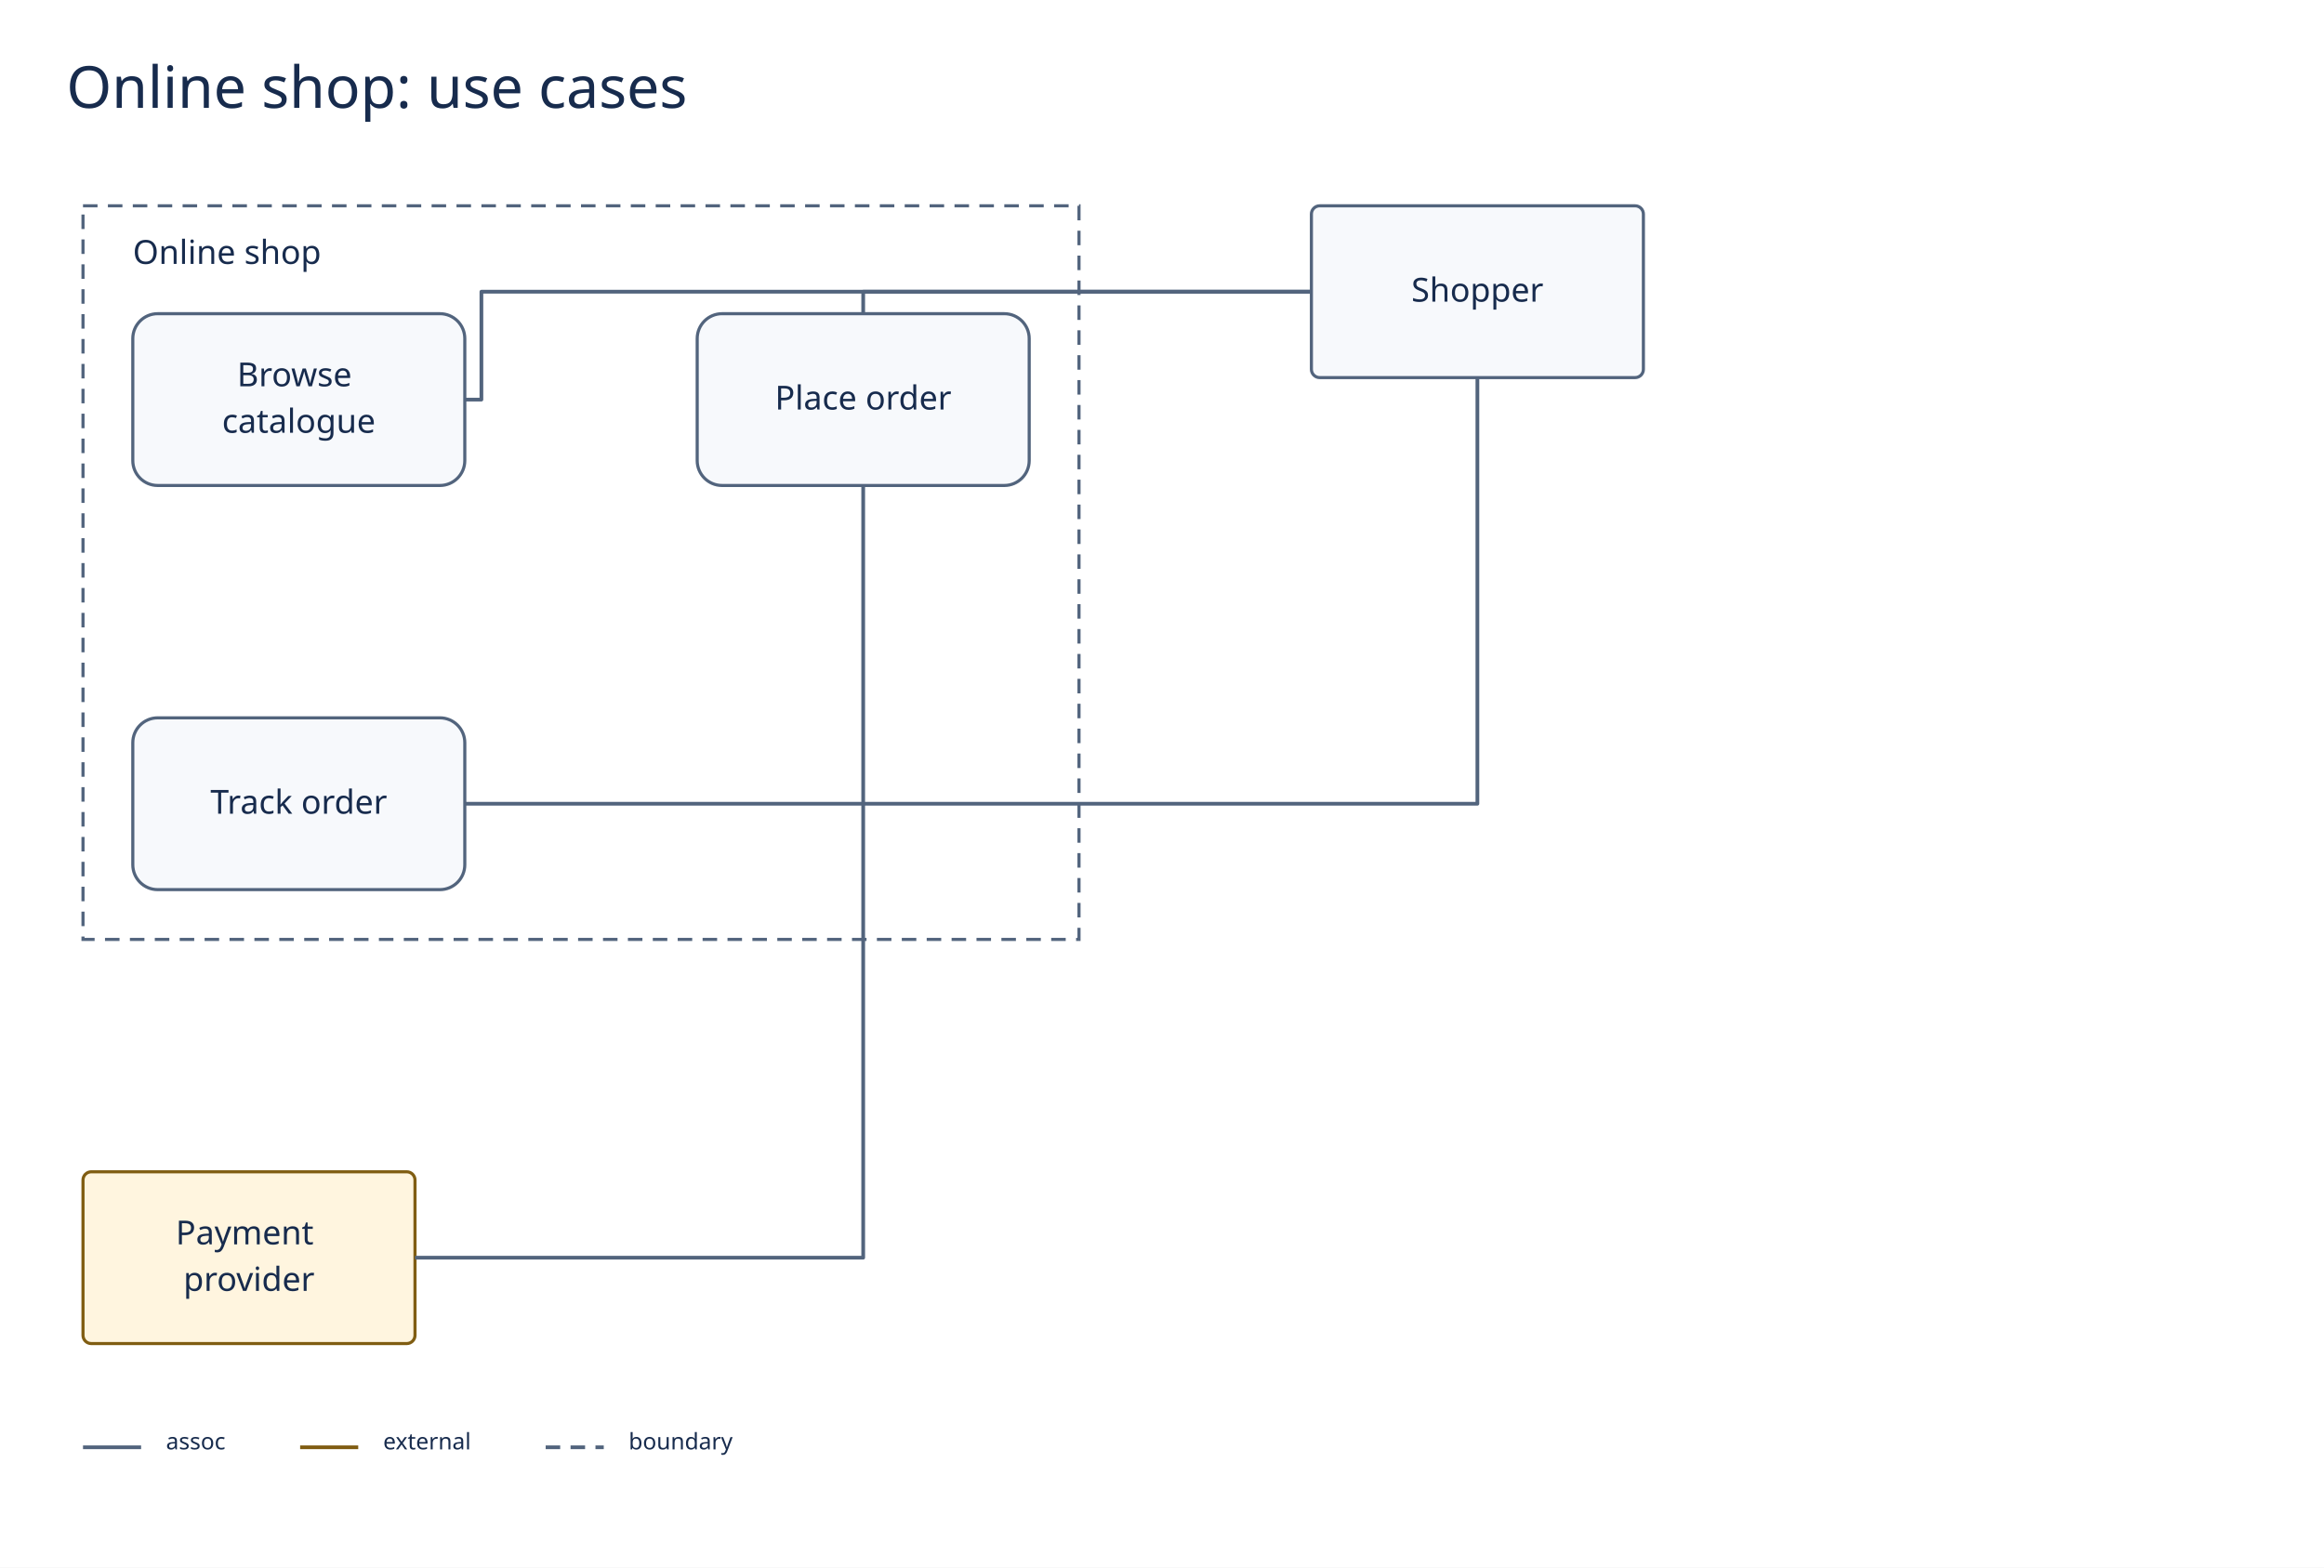
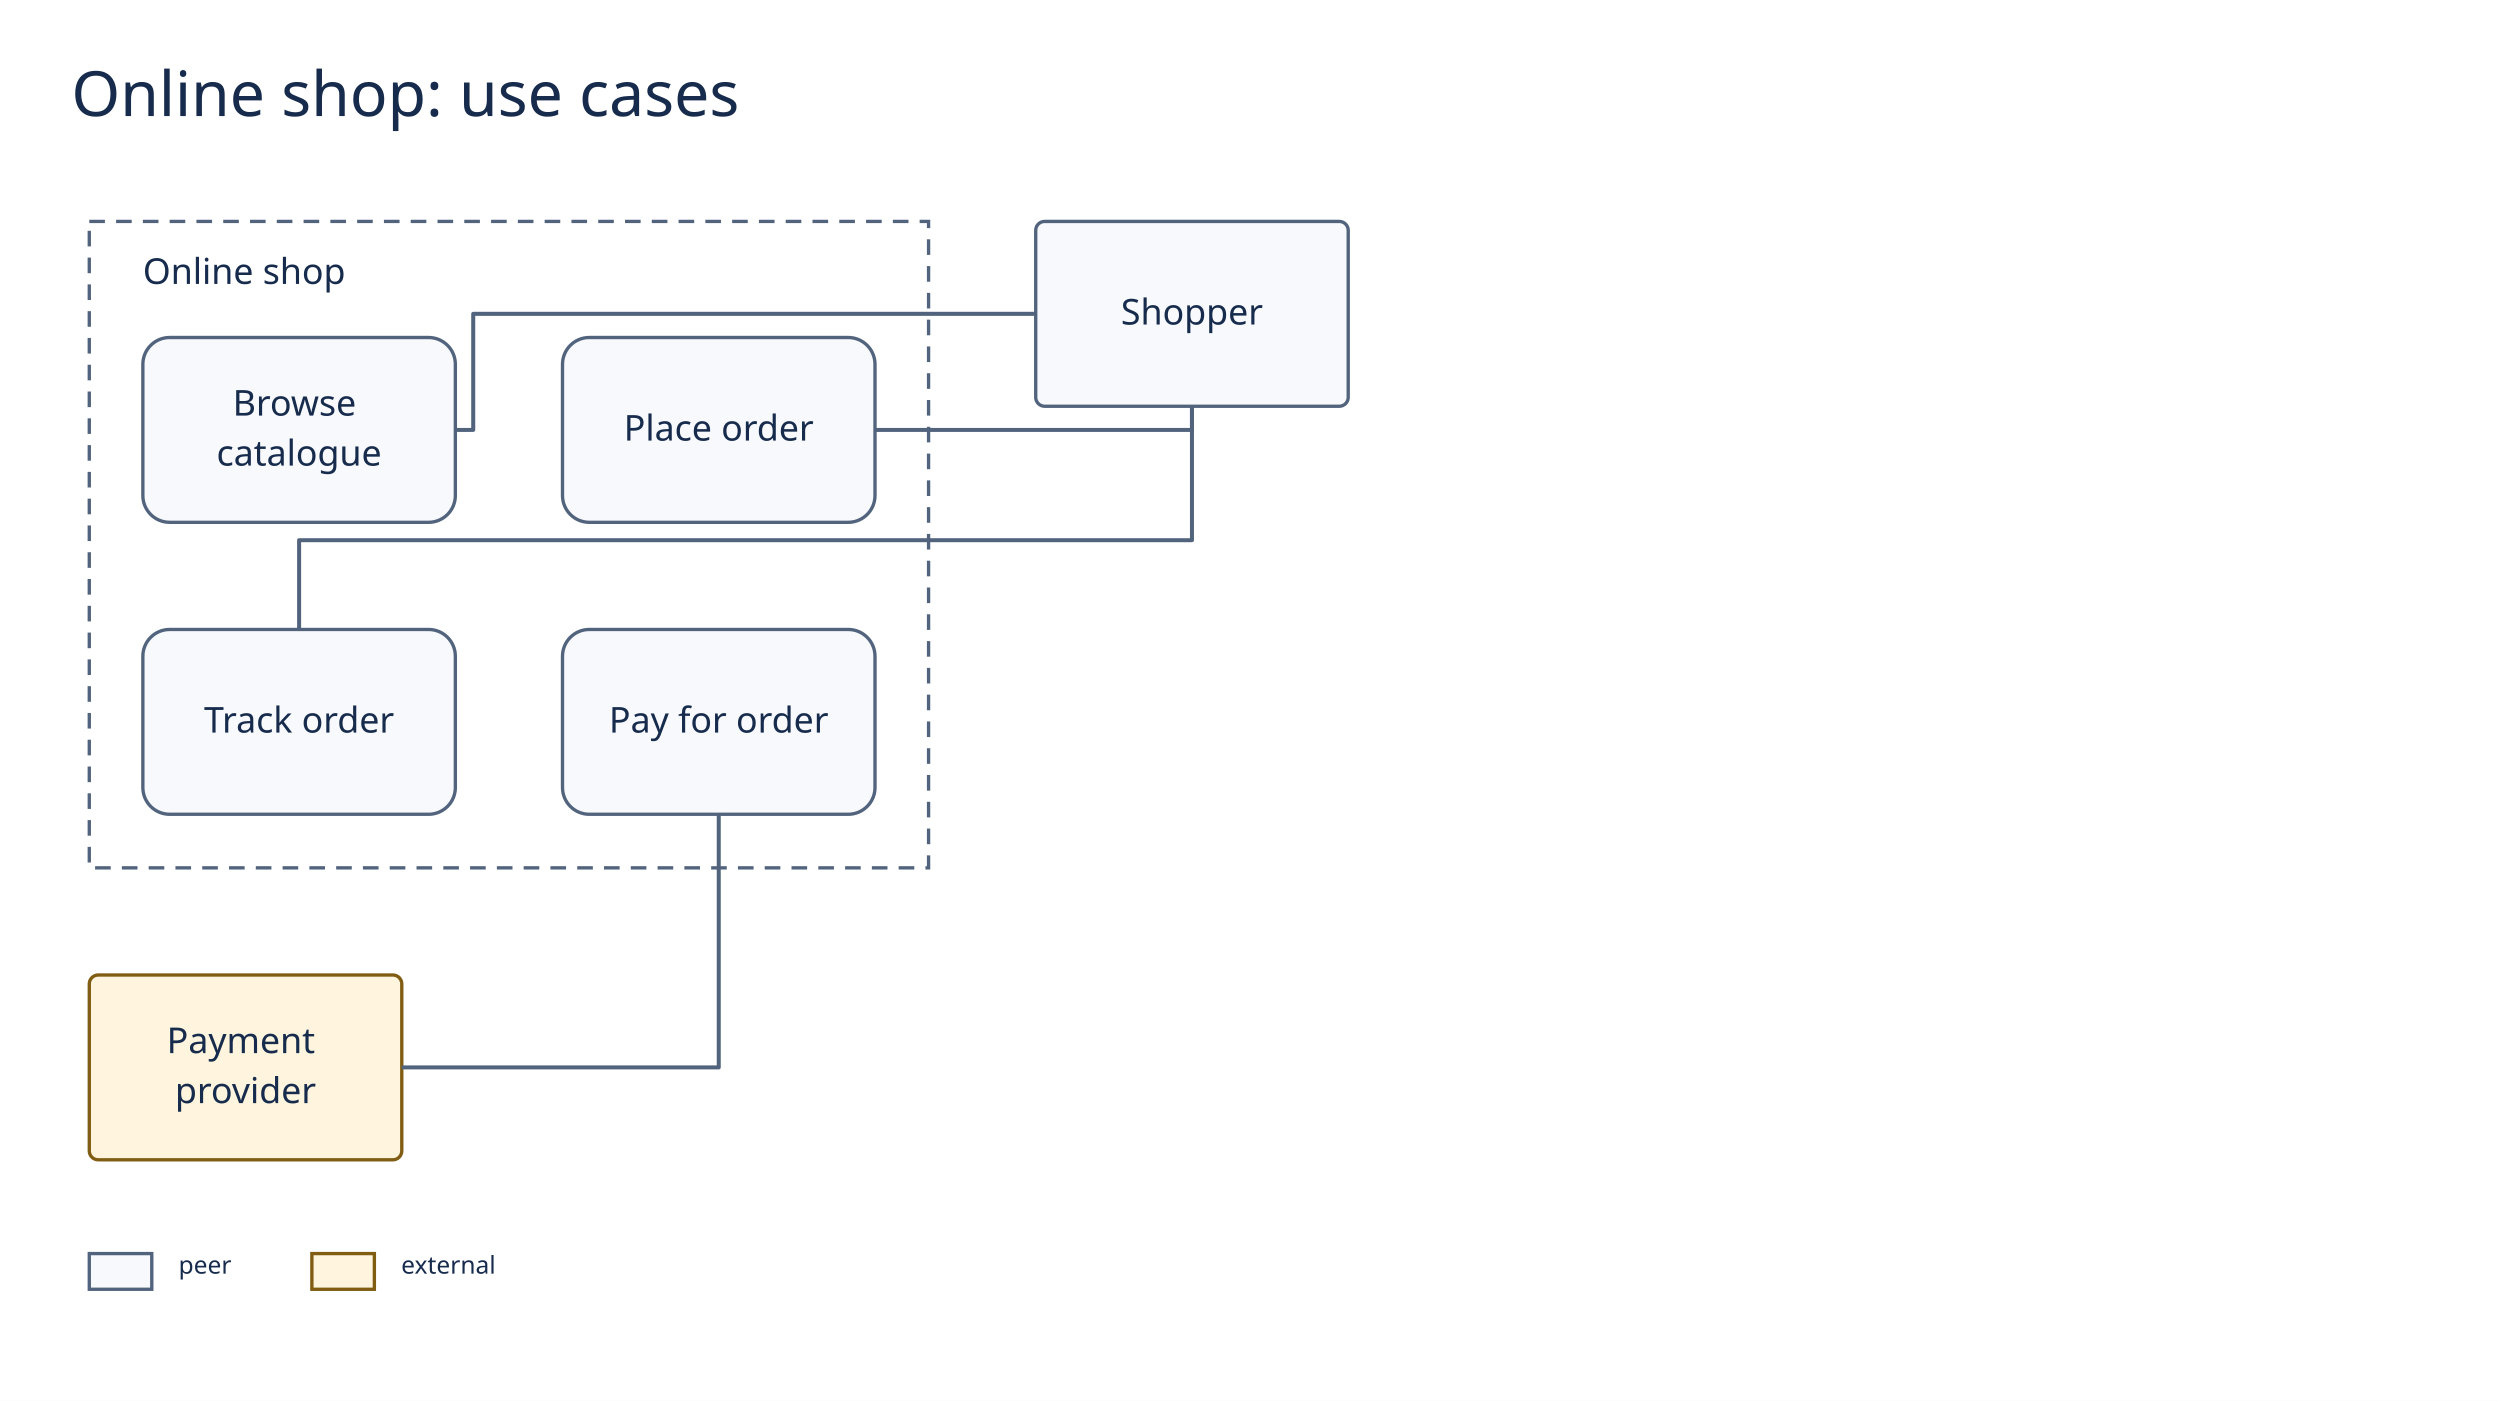
- <svg xmlns="http://www.w3.org/2000/svg" viewBox="0 0 1120 755.6" width="1120" height="755.6" lang="en" role="img" aria-labelledby="b1-en-document-title b1-en-document-desc" data-archatlas="0.1" data-measured-with="pillow">
+ <svg xmlns="http://www.w3.org/2000/svg" viewBox="0 0 1120 627.6" width="1120" height="627.6" lang="en" role="img" aria-labelledby="b1-en-document-title b1-en-document-desc" data-archatlas="0.1" data-measured-with="pillow">
  <defs>
-     <marker id="b1-en-marker-external-arrow" viewBox="0 0 10 10" refX="10" refY="5" markerWidth="8" markerHeight="8" markerUnits="userSpaceOnUse" orient="auto-start-reverse">
-       <path d="M 0 0 L 10 5 L 0 10 Z" fill="#805d12" stroke="#805d12" stroke-width="1.5" />
-     </marker>
-     <marker id="b1-en-marker-external-circle" viewBox="0 0 10 10" refX="5" refY="5" markerWidth="8" markerHeight="8" markerUnits="userSpaceOnUse">
-       <circle cx="5" cy="5" r="3.5" fill="#ffffff" stroke="#805d12" stroke-width="1.5" />
-     </marker>
    <marker id="b1-en-marker-peer-arrow" viewBox="0 0 10 10" refX="10" refY="5" markerWidth="8" markerHeight="8" markerUnits="userSpaceOnUse" orient="auto-start-reverse">
      <path d="M 0 0 L 10 5 L 0 10 Z" fill="#52647d" stroke="#52647d" stroke-width="1.5" />
    </marker>
    <marker id="b1-en-marker-peer-circle" viewBox="0 0 10 10" refX="5" refY="5" markerWidth="8" markerHeight="8" markerUnits="userSpaceOnUse">
      <circle cx="5" cy="5" r="3.5" fill="#ffffff" stroke="#52647d" stroke-width="1.5" />
    </marker>
  </defs>
-   <rect width="1120" height="755.6" fill="#ffffff" data-role="canvas" />
-   <rect id="b1-en-shape-group-g_s" data-id="g_s" data-role="group" data-parent="" data-kind="boundary" fill="#ffffff" stroke="#52647d" stroke-width="1.5" data-box="40 99.2 480 353.6" stroke-dasharray="7 5" x="40" y="99.2" width="480" height="353.6" rx="0" />
-   <rect id="b1-en-shape-node-browse" data-id="browse" data-role="node" data-parent="g_s" data-kind="task" fill="#f7f9fc" stroke="#52647d" stroke-width="1.5" data-box="64 151.2 160 82.8" x="64" y="151.2" width="160" height="82.8" rx="12" />
-   <rect id="b1-en-shape-node-order" data-id="order" data-role="node" data-parent="g_s" data-kind="task" fill="#f7f9fc" stroke="#52647d" stroke-width="1.5" data-box="336 151.2 160 82.8" x="336" y="151.2" width="160" height="82.8" rx="12" />
-   <rect id="b1-en-shape-node-track" data-id="track" data-role="node" data-parent="g_s" data-kind="task" fill="#f7f9fc" stroke="#52647d" stroke-width="1.5" data-box="64 346 160 82.8" x="64" y="346" width="160" height="82.8" rx="12" />
-   <rect id="b1-en-shape-node-shopper" data-id="shopper" data-role="node" data-parent="" data-kind="actor" fill="#f7f9fc" stroke="#52647d" stroke-width="1.5" data-box="632 99.2 160 82.8" x="632" y="99.2" width="160" height="82.8" rx="4" />
-   <rect id="b1-en-shape-node-pay" data-id="pay" data-role="node" data-parent="" data-kind="actor" fill="#fff5df" stroke="#805d12" stroke-width="1.5" data-box="40 564.8 160 82.8" x="40" y="564.8" width="160" height="82.8" rx="4" />
-   <polyline id="b1-en-edge-edge-1" data-id="edge-1" data-role="edge" data-from="shopper" data-to="browse" data-kind="assoc" points="632,140.6 232,140.6 232,192.6 224,192.6" fill="none" stroke="#52647d" stroke-width="1.8" stroke-linejoin="round" />
-   <polyline id="b1-en-edge-edge-2" data-id="edge-2" data-role="edge" data-from="shopper" data-to="order" data-kind="assoc" points="632,140.6 416,140.6 416,151.2" fill="none" stroke="#52647d" stroke-width="1.8" stroke-linejoin="round" />
-   <polyline id="b1-en-edge-edge-3" data-id="edge-3" data-role="edge" data-from="shopper" data-to="track" data-kind="assoc" points="712,182 712,387.4 224,387.4" fill="none" stroke="#52647d" stroke-width="1.8" stroke-linejoin="round" />
-   <polyline id="b1-en-edge-edge-4" data-id="edge-4" data-role="edge" data-from="order" data-to="pay" data-kind="assoc" points="416,234 416,606.2 200,606.2" fill="none" stroke="#52647d" stroke-width="1.8" stroke-linejoin="round" />
-   <polyline id="b1-en-edge-legend-line-0" data-id="legend-line-0" data-role="edge" data-from="" data-to="" data-kind="legend" points="40,697.6 68,697.6" fill="none" stroke="#52647d" stroke-width="1.8" stroke-linejoin="round" />
-   <polyline id="b1-en-edge-legend-line-1" data-id="legend-line-1" data-role="edge" data-from="" data-to="" data-kind="legend" points="144.641,697.6 172.641,697.6" fill="none" stroke="#805d12" stroke-width="1.8" stroke-linejoin="round" />
-   <polyline id="b1-en-edge-legend-line-2" data-id="legend-line-2" data-role="edge" data-from="" data-to="" data-kind="legend" points="262.969,697.6 290.969,697.6" fill="none" stroke="#52647d" stroke-width="1.8" stroke-linejoin="round" stroke-dasharray="7 5" />
+   <rect width="1120" height="627.6" fill="#ffffff" data-role="canvas" />
+   <rect id="b1-en-shape-group-g_s" data-id="g_s" data-role="group" data-parent="" data-kind="boundary" fill="#ffffff" stroke="#52647d" stroke-width="1.5" data-box="40 99.2 376 289.6" stroke-dasharray="7 5" x="40" y="99.2" width="376" height="289.6" rx="0" />
+   <rect id="b1-en-shape-node-browse" data-id="browse" data-role="node" data-parent="g_s" data-kind="task" fill="#f7f9fc" stroke="#52647d" stroke-width="1.5" data-box="64 151.2 140 82.8" x="64" y="151.2" width="140" height="82.8" rx="12" />
+   <rect id="b1-en-shape-node-order" data-id="order" data-role="node" data-parent="g_s" data-kind="task" fill="#f7f9fc" stroke="#52647d" stroke-width="1.5" data-box="252 151.2 140 82.8" x="252" y="151.2" width="140" height="82.8" rx="12" />
+   <rect id="b1-en-shape-node-track" data-id="track" data-role="node" data-parent="g_s" data-kind="task" fill="#f7f9fc" stroke="#52647d" stroke-width="1.5" data-box="64 282 140 82.8" x="64" y="282" width="140" height="82.8" rx="12" />
+   <rect id="b1-en-shape-node-payu" data-id="payu" data-role="node" data-parent="g_s" data-kind="task" fill="#f7f9fc" stroke="#52647d" stroke-width="1.5" data-box="252 282 140 82.8" x="252" y="282" width="140" height="82.8" rx="12" />
+   <rect id="b1-en-shape-node-shopper" data-id="shopper" data-role="node" data-parent="" data-kind="actor" fill="#f7f9fc" stroke="#52647d" stroke-width="1.5" data-box="464 99.2 140 82.8" x="464" y="99.2" width="140" height="82.8" rx="4" />
+   <rect id="b1-en-shape-node-pay" data-id="pay" data-role="node" data-parent="" data-kind="actor" fill="#fff5df" stroke="#805d12" stroke-width="1.5" data-box="40 436.8 140 82.8" x="40" y="436.8" width="140" height="82.8" rx="4" />
+   <rect id="b1-en-shape-legend-swatch-__legend-swatch-0" data-id="__legend-swatch-0" data-role="legend-swatch" data-parent="" data-kind="component" fill="#f7f9fc" stroke="#52647d" stroke-width="1.5" data-box="40 561.6 28 16" x="40" y="561.6" width="28" height="16" rx="0" />
+   <rect id="b1-en-shape-legend-swatch-__legend-swatch-1" data-id="__legend-swatch-1" data-role="legend-swatch" data-parent="" data-kind="component" fill="#fff5df" stroke="#805d12" stroke-width="1.5" data-box="139.719 561.6 28 16" x="139.719" y="561.6" width="28" height="16" rx="0" />
+   <polyline id="b1-en-edge-edge-1" data-id="edge-1" data-role="edge" data-from="shopper" data-to="browse" data-kind="assoc" points="464,140.6 212,140.6 212,192.6 204,192.6" fill="none" stroke="#52647d" stroke-width="1.8" stroke-linejoin="round" />
+   <polyline id="b1-en-edge-edge-2" data-id="edge-2" data-role="edge" data-from="shopper" data-to="order" data-kind="assoc" points="534,182 534,192.6 392,192.6" fill="none" stroke="#52647d" stroke-width="1.8" stroke-linejoin="round" />
+   <polyline id="b1-en-edge-edge-3" data-id="edge-3" data-role="edge" data-from="shopper" data-to="track" data-kind="assoc" points="534,182 534,242 134,242 134,282" fill="none" stroke="#52647d" stroke-width="1.8" stroke-linejoin="round" />
+   <polyline id="b1-en-edge-edge-4" data-id="edge-4" data-role="edge" data-from="payu" data-to="pay" data-kind="assoc" points="322,364.8 322,478.2 180,478.2" fill="none" stroke="#52647d" stroke-width="1.8" stroke-linejoin="round" />
  <text id="b1-en-text-title-figure-title" data-id="figure-title" data-role="title" data-owner="" x="32" y="52" font-size="28" font-family="&quot;Noto Sans&quot;, &quot;DejaVu Sans&quot;, &quot;Liberation Sans&quot;, &quot;Noto Sans CJK SC&quot;, sans-serif" text-anchor="start" fill="#172b4d" data-text-box="32 24 299.156 39.2">
    <tspan x="32" y="52">
      <tspan font-family="Noto Sans">Online shop: use cases</tspan>
    </tspan>
  </text>
  <text id="b1-en-text-group-title-g_s-title" data-id="g_s-title" data-role="group-title" data-owner="g_s" x="64" y="127.2" font-size="16" font-family="&quot;Noto Sans&quot;, &quot;DejaVu Sans&quot;, &quot;Liberation Sans&quot;, &quot;Noto Sans CJK SC&quot;, sans-serif" text-anchor="start" fill="#172b4d" data-text-box="64 111.2 90.797 22.4">
    <tspan x="64" y="127.2">
      <tspan font-family="Noto Sans">Online shop</tspan>
    </tspan>
  </text>
-   <text id="b1-en-text-name-browse-name" data-id="browse-name" data-role="name" data-owner="browse" x="144" y="186.2" font-size="16" font-family="&quot;Noto Sans&quot;, &quot;DejaVu Sans&quot;, &quot;Liberation Sans&quot;, &quot;Noto Sans CJK SC&quot;, sans-serif" text-anchor="middle" fill="#172b4d" data-text-box="107.008 170.2 73.984 44.8">
-     <tspan x="144" y="186.2">
+   <text id="b1-en-text-name-browse-name" data-id="browse-name" data-role="name" data-owner="browse" x="134" y="186.2" font-size="16" font-family="&quot;Noto Sans&quot;, &quot;DejaVu Sans&quot;, &quot;Liberation Sans&quot;, &quot;Noto Sans CJK SC&quot;, sans-serif" text-anchor="middle" fill="#172b4d" data-text-box="97.008 170.2 73.984 44.8">
+     <tspan x="134" y="186.2">
      <tspan font-family="Noto Sans">Browse</tspan>
    </tspan>
-     <tspan x="144" y="208.6">
+     <tspan x="134" y="208.6">
      <tspan font-family="Noto Sans">catalogue</tspan>
    </tspan>
  </text>
-   <text id="b1-en-text-name-order-name" data-id="order-name" data-role="name" data-owner="order" x="416" y="197.4" font-size="16" font-family="&quot;Noto Sans&quot;, &quot;DejaVu Sans&quot;, &quot;Liberation Sans&quot;, &quot;Noto Sans CJK SC&quot;, sans-serif" text-anchor="middle" fill="#172b4d" data-text-box="373.438 181.4 85.125 22.4">
-     <tspan x="416" y="197.4">
+   <text id="b1-en-text-name-order-name" data-id="order-name" data-role="name" data-owner="order" x="322" y="197.4" font-size="16" font-family="&quot;Noto Sans&quot;, &quot;DejaVu Sans&quot;, &quot;Liberation Sans&quot;, &quot;Noto Sans CJK SC&quot;, sans-serif" text-anchor="middle" fill="#172b4d" data-text-box="279.438 181.4 85.125 22.4">
+     <tspan x="322" y="197.4">
      <tspan font-family="Noto Sans">Place order</tspan>
    </tspan>
  </text>
-   <text id="b1-en-text-name-track-name" data-id="track-name" data-role="name" data-owner="track" x="144" y="392.2" font-size="16" font-family="&quot;Noto Sans&quot;, &quot;DejaVu Sans&quot;, &quot;Liberation Sans&quot;, &quot;Noto Sans CJK SC&quot;, sans-serif" text-anchor="middle" fill="#172b4d" data-text-box="101.391 376.2 85.219 22.4">
-     <tspan x="144" y="392.2">
+   <text id="b1-en-text-name-track-name" data-id="track-name" data-role="name" data-owner="track" x="134" y="328.2" font-size="16" font-family="&quot;Noto Sans&quot;, &quot;DejaVu Sans&quot;, &quot;Liberation Sans&quot;, &quot;Noto Sans CJK SC&quot;, sans-serif" text-anchor="middle" fill="#172b4d" data-text-box="91.391 312.2 85.219 22.4">
+     <tspan x="134" y="328.2">
      <tspan font-family="Noto Sans">Track order</tspan>
    </tspan>
  </text>
-   <text id="b1-en-text-name-shopper-name" data-id="shopper-name" data-role="name" data-owner="shopper" x="712" y="145.4" font-size="16" font-family="&quot;Noto Sans&quot;, &quot;DejaVu Sans&quot;, &quot;Liberation Sans&quot;, &quot;Noto Sans CJK SC&quot;, sans-serif" text-anchor="middle" fill="#172b4d" data-text-box="680.156 129.4 63.688 22.4">
-     <tspan x="712" y="145.4">
+   <text id="b1-en-text-name-payu-name" data-id="payu-name" data-role="name" data-owner="payu" x="322" y="328.2" font-size="16" font-family="&quot;Noto Sans&quot;, &quot;DejaVu Sans&quot;, &quot;Liberation Sans&quot;, &quot;Noto Sans CJK SC&quot;, sans-serif" text-anchor="middle" fill="#172b4d" data-text-box="272.805 312.2 98.391 22.4">
+     <tspan x="322" y="328.2">
+       <tspan font-family="Noto Sans">Pay for order</tspan>
+     </tspan>
+   </text>
+   <text id="b1-en-text-name-shopper-name" data-id="shopper-name" data-role="name" data-owner="shopper" x="534" y="145.4" font-size="16" font-family="&quot;Noto Sans&quot;, &quot;DejaVu Sans&quot;, &quot;Liberation Sans&quot;, &quot;Noto Sans CJK SC&quot;, sans-serif" text-anchor="middle" fill="#172b4d" data-text-box="502.156 129.4 63.688 22.4">
+     <tspan x="534" y="145.4">
      <tspan font-family="Noto Sans">Shopper</tspan>
    </tspan>
  </text>
-   <text id="b1-en-text-name-pay-name" data-id="pay-name" data-role="name" data-owner="pay" x="120" y="599.8" font-size="16" font-family="&quot;Noto Sans&quot;, &quot;DejaVu Sans&quot;, &quot;Liberation Sans&quot;, &quot;Noto Sans CJK SC&quot;, sans-serif" text-anchor="middle" fill="#172b4d" data-text-box="86.766 583.8 66.469 44.8">
-     <tspan x="120" y="599.8">
+   <text id="b1-en-text-name-pay-name" data-id="pay-name" data-role="name" data-owner="pay" x="110" y="471.8" font-size="16" font-family="&quot;Noto Sans&quot;, &quot;DejaVu Sans&quot;, &quot;Liberation Sans&quot;, &quot;Noto Sans CJK SC&quot;, sans-serif" text-anchor="middle" fill="#172b4d" data-text-box="76.766 455.8 66.469 44.8">
+     <tspan x="110" y="471.8">
      <tspan font-family="Noto Sans">Payment</tspan>
    </tspan>
-     <tspan x="120" y="622.2">
+     <tspan x="110" y="494.2">
      <tspan font-family="Noto Sans">provider</tspan>
    </tspan>
  </text>
-   <text id="b1-en-text-legend-legend-0" data-id="legend-0" data-role="legend" data-owner="" x="80" y="698.6" font-size="11" font-family="&quot;Noto Sans&quot;, &quot;DejaVu Sans&quot;, &quot;Liberation Sans&quot;, &quot;Noto Sans CJK SC&quot;, sans-serif" text-anchor="start" fill="#172b4d" data-text-box="80 687.6 28.641 15.4">
-     <tspan x="80" y="698.6">
-       <tspan font-family="Noto Sans">assoc</tspan>
+   <text id="b1-en-text-legend-legend-0" data-id="legend-0" data-role="legend" data-owner="" x="80" y="570.6" font-size="11" font-family="&quot;Noto Sans&quot;, &quot;DejaVu Sans&quot;, &quot;Liberation Sans&quot;, &quot;Noto Sans CJK SC&quot;, sans-serif" text-anchor="start" fill="#172b4d" data-text-box="80 559.6 23.719 15.4">
+     <tspan x="80" y="570.6">
+       <tspan font-family="Noto Sans">peer</tspan>
    </tspan>
  </text>
-   <text id="b1-en-text-legend-legend-1" data-id="legend-1" data-role="legend" data-owner="" x="184.641" y="698.6" font-size="11" font-family="&quot;Noto Sans&quot;, &quot;DejaVu Sans&quot;, &quot;Liberation Sans&quot;, &quot;Noto Sans CJK SC&quot;, sans-serif" text-anchor="start" fill="#172b4d" data-text-box="184.641 687.6 42.328 15.4">
-     <tspan x="184.641" y="698.6">
+   <text id="b1-en-text-legend-legend-1" data-id="legend-1" data-role="legend" data-owner="" x="179.719" y="570.6" font-size="11" font-family="&quot;Noto Sans&quot;, &quot;DejaVu Sans&quot;, &quot;Liberation Sans&quot;, &quot;Noto Sans CJK SC&quot;, sans-serif" text-anchor="start" fill="#172b4d" data-text-box="179.719 559.6 42.328 15.4">
+     <tspan x="179.719" y="570.6">
      <tspan font-family="Noto Sans">external</tspan>
    </tspan>
  </text>
-   <text id="b1-en-text-legend-legend-2" data-id="legend-2" data-role="legend" data-owner="" x="302.969" y="698.6" font-size="11" font-family="&quot;Noto Sans&quot;, &quot;DejaVu Sans&quot;, &quot;Liberation Sans&quot;, &quot;Noto Sans CJK SC&quot;, sans-serif" text-anchor="start" fill="#172b4d" data-text-box="302.969 687.6 50.109 15.4">
-     <tspan x="302.969" y="698.6">
-       <tspan font-family="Noto Sans">boundary</tspan>
-     </tspan>
-   </text>
</svg>
